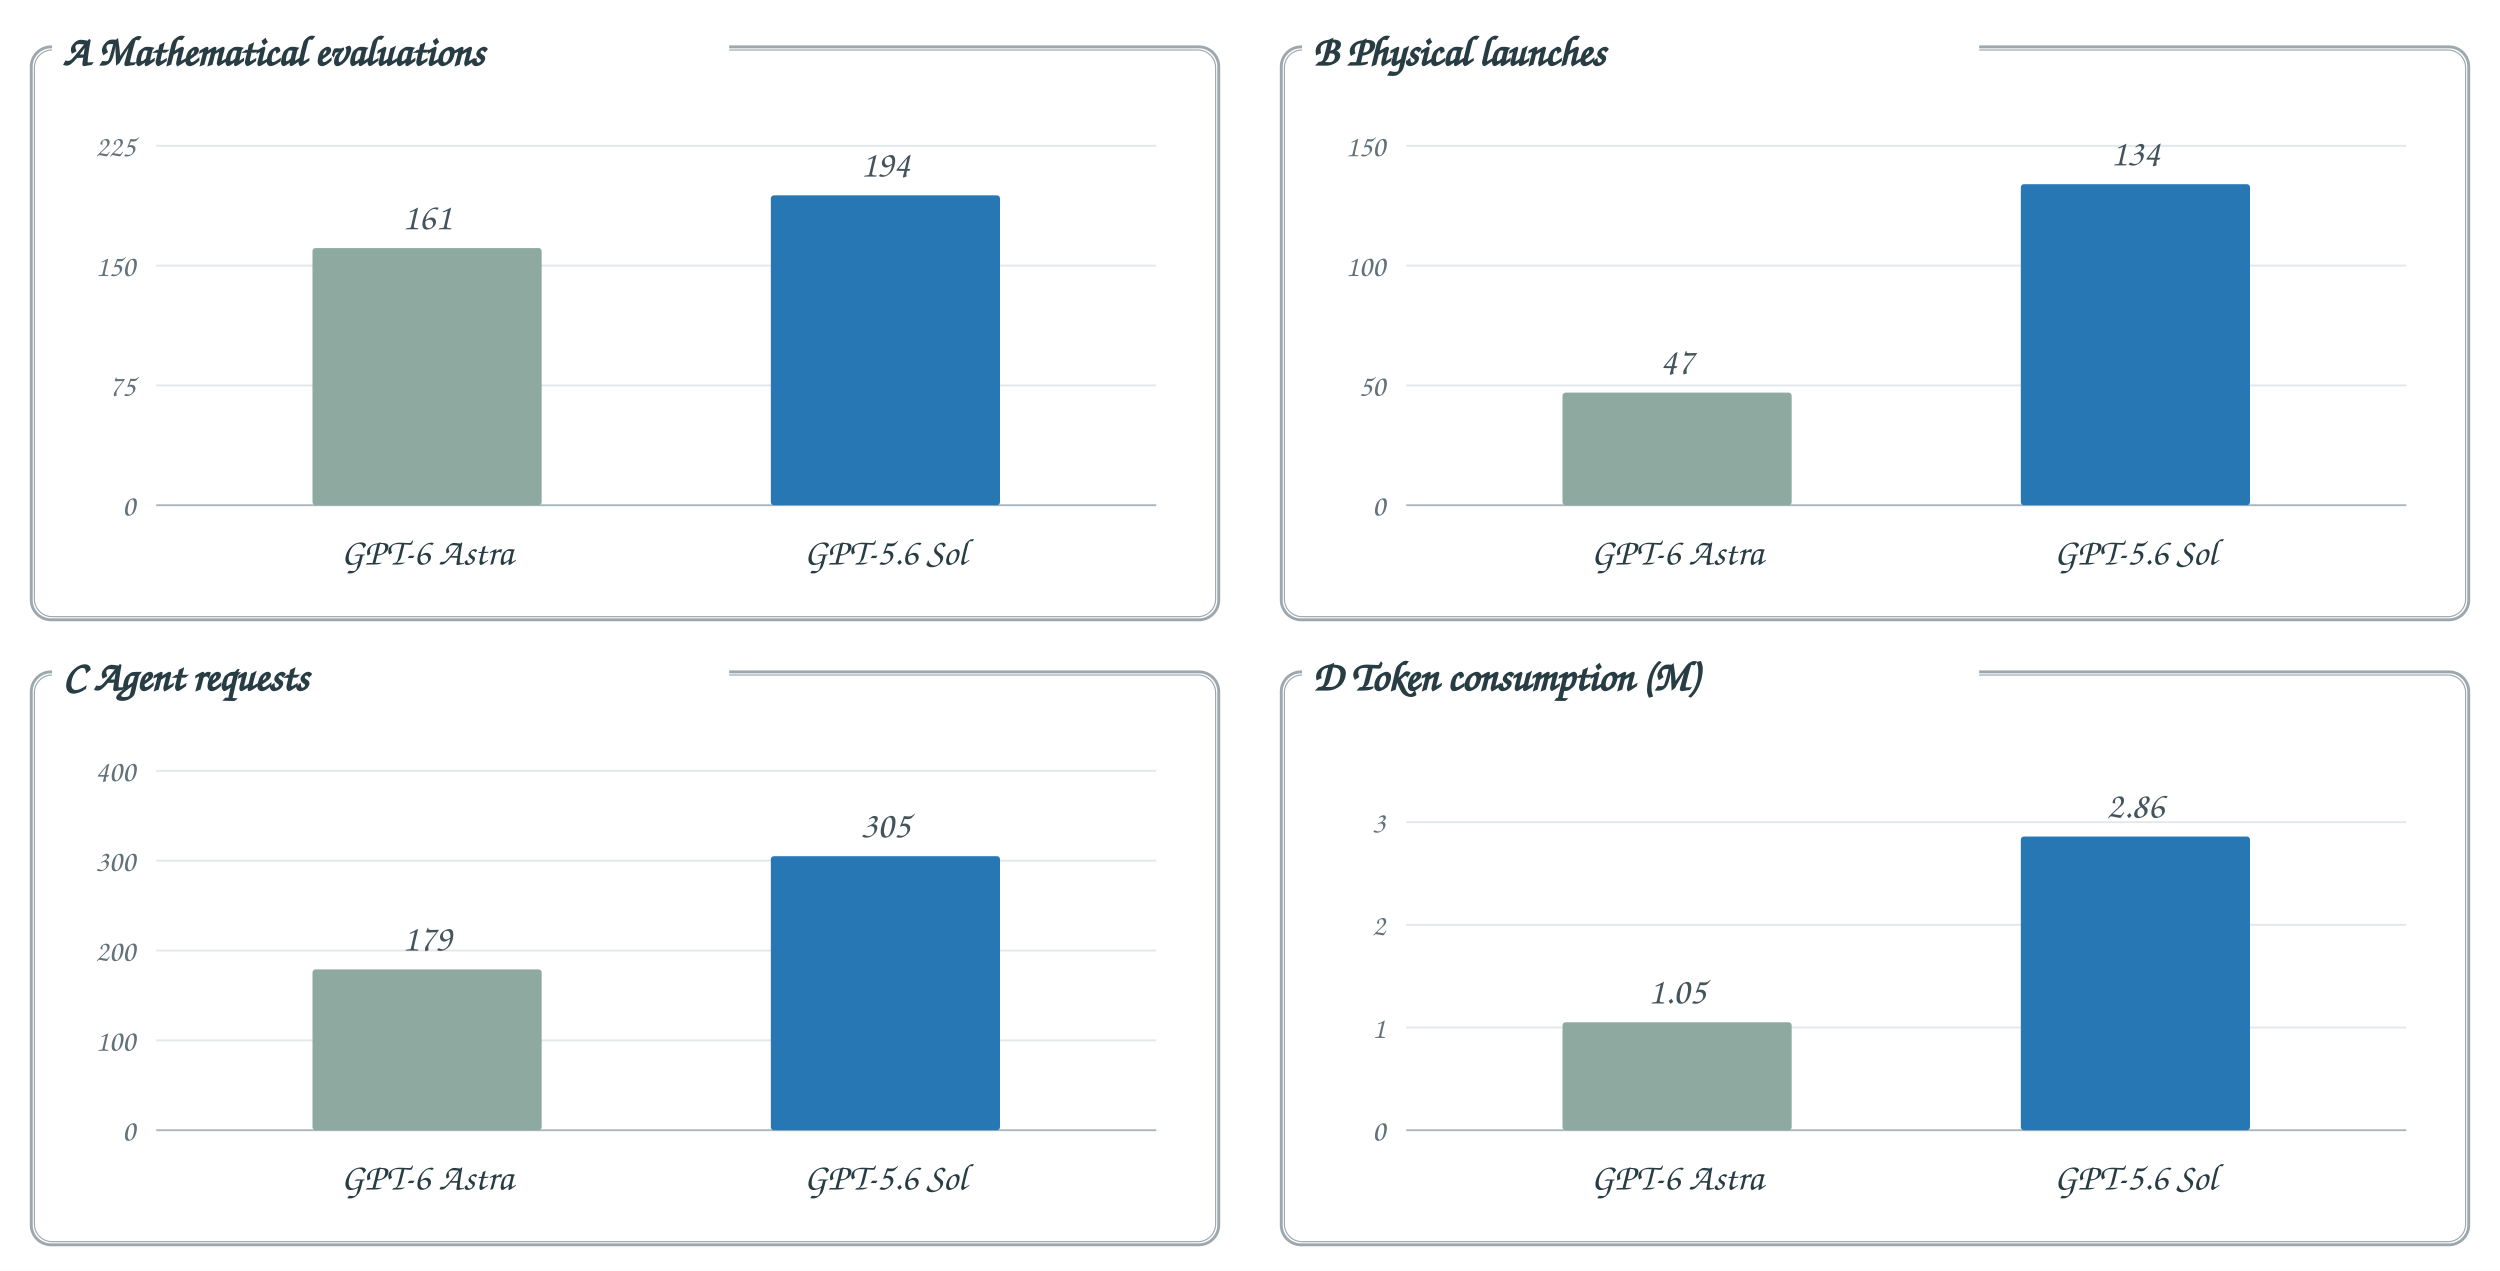
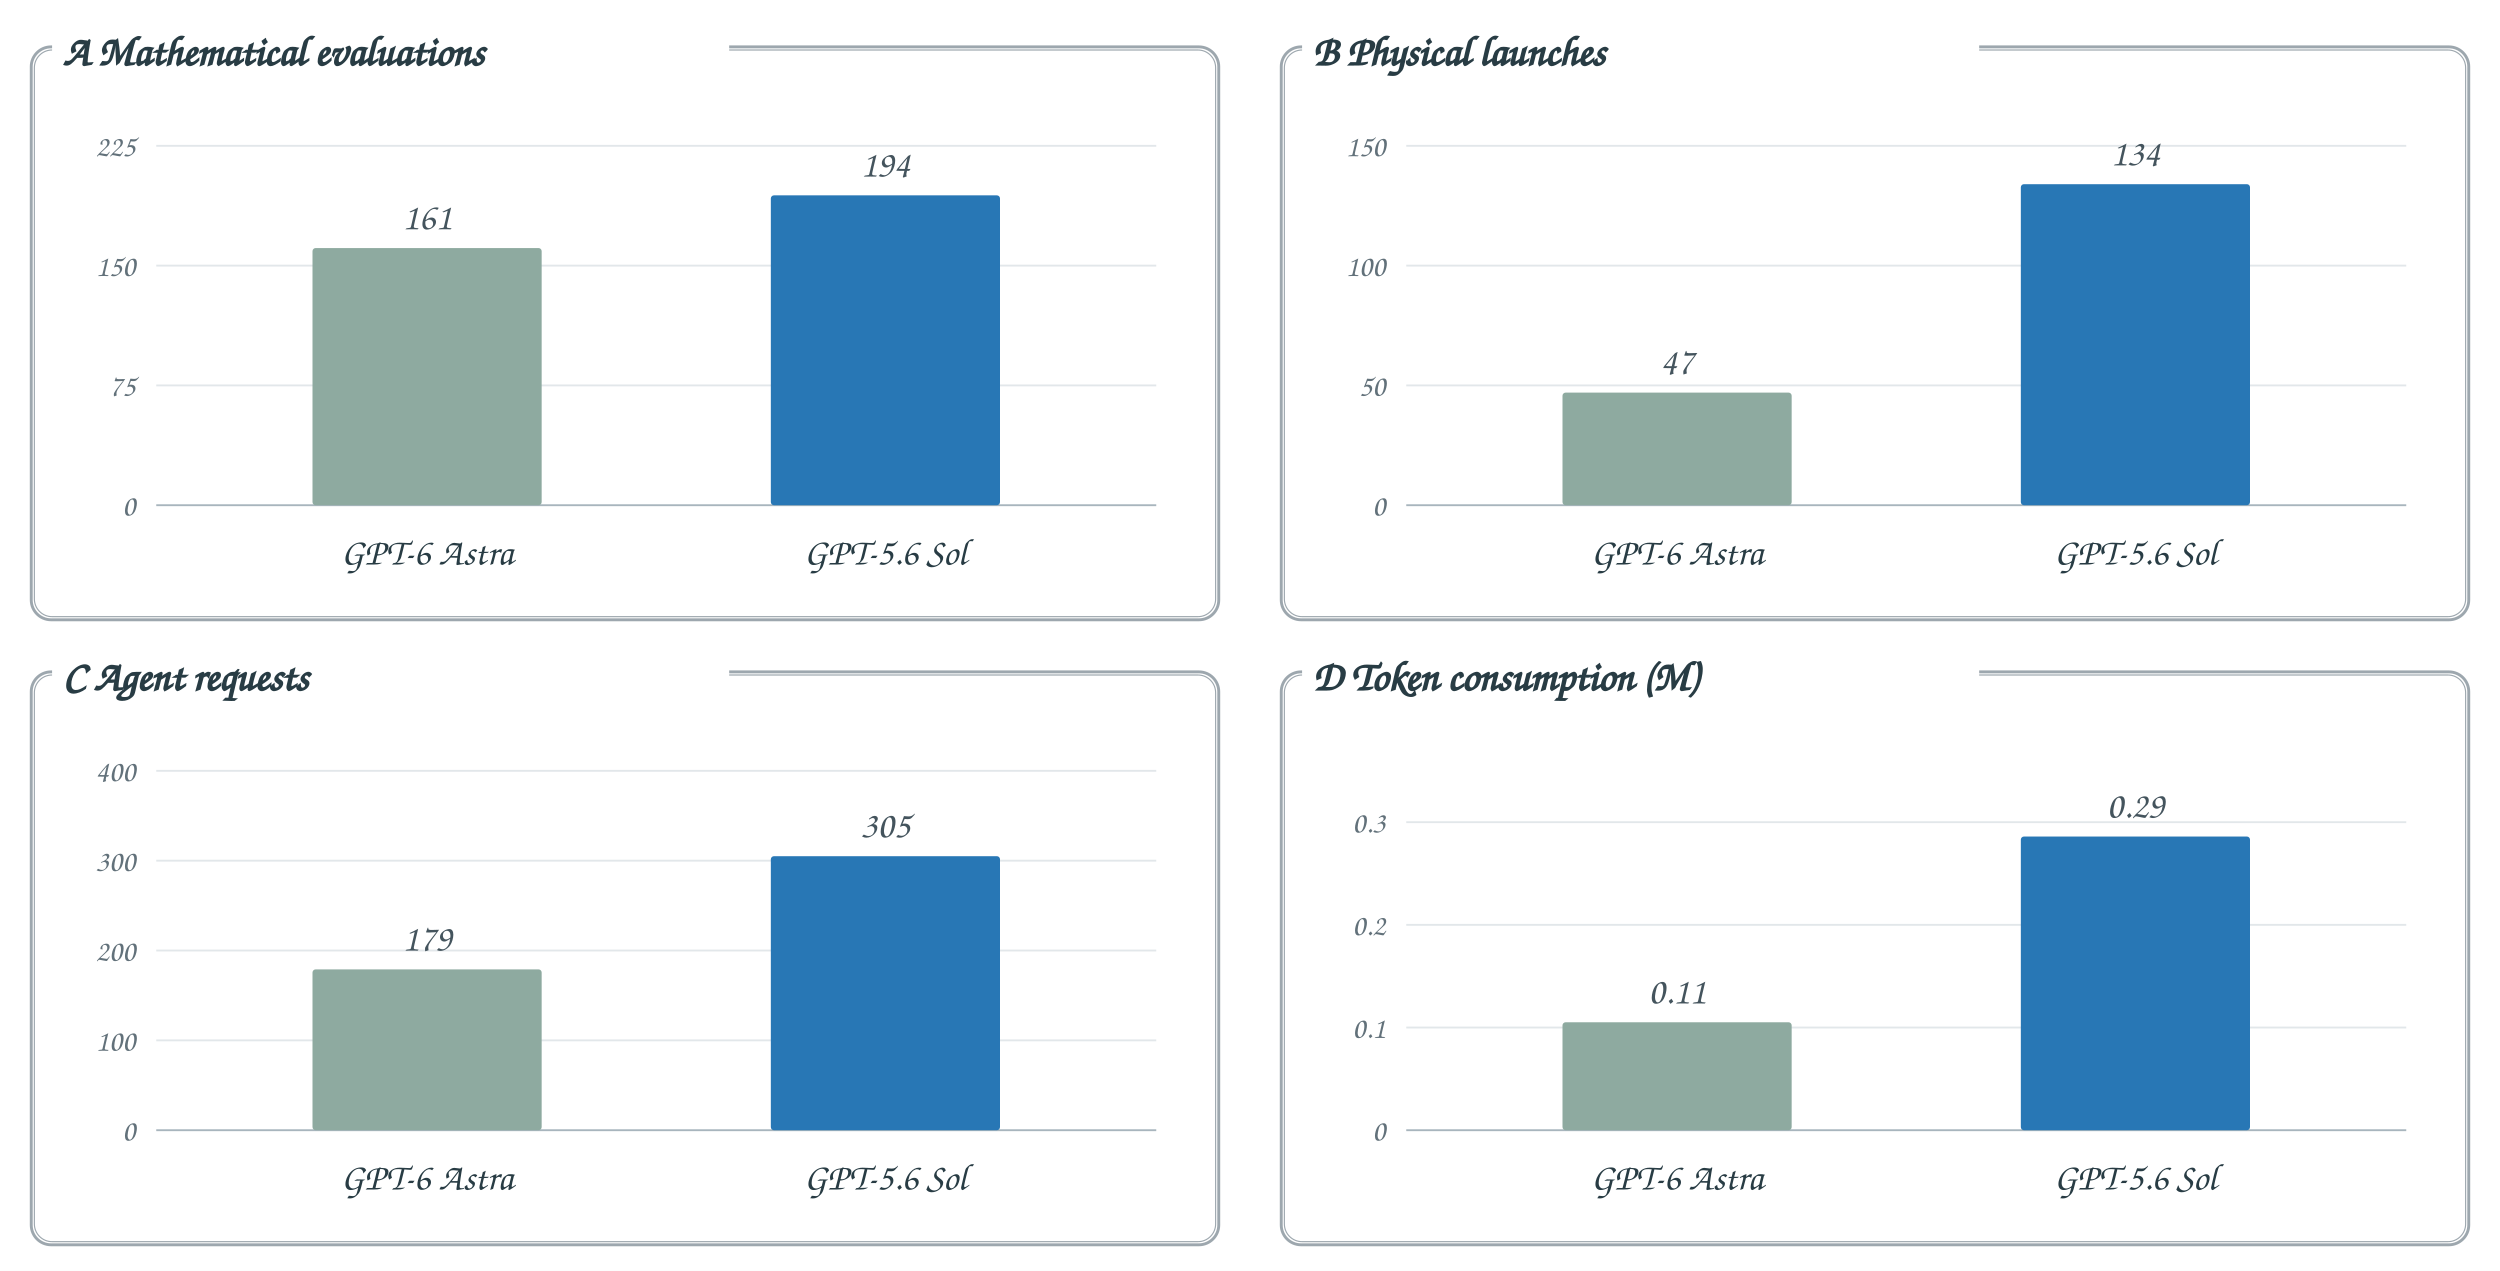
<svg xmlns="http://www.w3.org/2000/svg" width="2400" height="1220" viewBox="0 0 2400 1220">
  <style>text{font-family:"Comic Sans MS","Microsoft YaHei",cursive}</style>
  <rect width="2400" height="1220" fill="white" />
  <rect x="30" y="45" width="1140" height="550" fill="white" stroke="#9da7ae" stroke-width="2.8" rx="19" />
  <rect x="33" y="48" width="1134" height="544" fill="none" stroke="#9da7ae" stroke-width="1.1" rx="17" />
  <rect x="50" y="27" width="650" height="48" fill="white" stroke="none" stroke-width="1" rx="0" />
  <text x="60" y="63" font-size="40" text-anchor="start" font-weight="700" fill="#283c44">A  Mathematical evaluations</text>
  <line x1="150" y1="485.0" x2="1110" y2="485.0" stroke="#a8b5bd" stroke-width="1.8" />
  <text x="130" y="495.0" font-size="29" text-anchor="end" font-weight="400" fill="#62717a">0</text>
  <line x1="150" y1="370.0" x2="1110" y2="370.0" stroke="#e2e7ea" stroke-width="1.8" />
  <text x="130" y="380.0" font-size="29" text-anchor="end" font-weight="400" fill="#62717a">75</text>
  <line x1="150" y1="255.0" x2="1110" y2="255.0" stroke="#e2e7ea" stroke-width="1.8" />
  <text x="130" y="265.0" font-size="29" text-anchor="end" font-weight="400" fill="#62717a">150</text>
  <line x1="150" y1="140.0" x2="1110" y2="140.0" stroke="#e2e7ea" stroke-width="1.8" />
  <text x="130" y="150.0" font-size="29" text-anchor="end" font-weight="400" fill="#62717a">225</text>
  <rect x="300" y="238.133" width="220" height="246.867" fill="#8eaaa0" stroke="none" stroke-width="1" rx="3" />
  <text x="410" y="220.133" font-size="36" text-anchor="middle" font-weight="400" fill="#44545d">161</text>
  <text x="410" y="542" font-size="36" text-anchor="middle" font-weight="400" fill="#283c44">GPT-6 Astra</text>
  <rect x="740" y="187.533" width="220" height="297.467" fill="#2877b5" stroke="none" stroke-width="1" rx="3" />
  <text x="850" y="169.533" font-size="36" text-anchor="middle" font-weight="400" fill="#44545d">194</text>
  <text x="850" y="542" font-size="36" text-anchor="middle" font-weight="400" fill="#283c44">GPT-5.6 Sol</text>
  <rect x="1230" y="45" width="1140" height="550" fill="white" stroke="#9da7ae" stroke-width="2.8" rx="19" />
  <rect x="1233" y="48" width="1134" height="544" fill="none" stroke="#9da7ae" stroke-width="1.1" rx="17" />
  <rect x="1250" y="27" width="650" height="48" fill="white" stroke="none" stroke-width="1" rx="0" />
  <text x="1260" y="63" font-size="40" text-anchor="start" font-weight="700" fill="#283c44">B  Physical launches</text>
  <line x1="1350" y1="485.0" x2="2310" y2="485.0" stroke="#a8b5bd" stroke-width="1.8" />
  <text x="1330" y="495.0" font-size="29" text-anchor="end" font-weight="400" fill="#62717a">0</text>
  <line x1="1350" y1="370.0" x2="2310" y2="370.0" stroke="#e2e7ea" stroke-width="1.8" />
  <text x="1330" y="380.0" font-size="29" text-anchor="end" font-weight="400" fill="#62717a">50</text>
  <line x1="1350" y1="255.0" x2="2310" y2="255.0" stroke="#e2e7ea" stroke-width="1.8" />
  <text x="1330" y="265.0" font-size="29" text-anchor="end" font-weight="400" fill="#62717a">100</text>
  <line x1="1350" y1="140.0" x2="2310" y2="140.0" stroke="#e2e7ea" stroke-width="1.8" />
  <text x="1330" y="150.0" font-size="29" text-anchor="end" font-weight="400" fill="#62717a">150</text>
  <rect x="1500" y="376.9" width="220" height="108.1" fill="#8eaaa0" stroke="none" stroke-width="1" rx="3" />
  <text x="1610" y="358.9" font-size="36" text-anchor="middle" font-weight="400" fill="#44545d">47</text>
  <text x="1610" y="542" font-size="36" text-anchor="middle" font-weight="400" fill="#283c44">GPT-6 Astra</text>
  <rect x="1940" y="176.8" width="220" height="308.2" fill="#2877b5" stroke="none" stroke-width="1" rx="3" />
  <text x="2050" y="158.8" font-size="36" text-anchor="middle" font-weight="400" fill="#44545d">134</text>
  <text x="2050" y="542" font-size="36" text-anchor="middle" font-weight="400" fill="#283c44">GPT-5.6 Sol</text>
  <rect x="30" y="645" width="1140" height="550" fill="white" stroke="#9da7ae" stroke-width="2.8" rx="19" />
  <rect x="33" y="648" width="1134" height="544" fill="none" stroke="#9da7ae" stroke-width="1.1" rx="17" />
  <rect x="50" y="627" width="650" height="48" fill="white" stroke="none" stroke-width="1" rx="0" />
  <text x="60" y="663" font-size="40" text-anchor="start" font-weight="700" fill="#283c44">C  Agent requests</text>
  <line x1="150" y1="1085.0" x2="1110" y2="1085.0" stroke="#a8b5bd" stroke-width="1.8" />
  <text x="130" y="1095.0" font-size="29" text-anchor="end" font-weight="400" fill="#62717a">0</text>
  <line x1="150" y1="998.75" x2="1110" y2="998.75" stroke="#e2e7ea" stroke-width="1.8" />
  <text x="130" y="1008.75" font-size="29" text-anchor="end" font-weight="400" fill="#62717a">100</text>
  <line x1="150" y1="912.5" x2="1110" y2="912.5" stroke="#e2e7ea" stroke-width="1.8" />
  <text x="130" y="922.5" font-size="29" text-anchor="end" font-weight="400" fill="#62717a">200</text>
  <line x1="150" y1="826.25" x2="1110" y2="826.25" stroke="#e2e7ea" stroke-width="1.8" />
  <text x="130" y="836.25" font-size="29" text-anchor="end" font-weight="400" fill="#62717a">300</text>
  <line x1="150" y1="740.0" x2="1110" y2="740.0" stroke="#e2e7ea" stroke-width="1.8" />
  <text x="130" y="750.0" font-size="29" text-anchor="end" font-weight="400" fill="#62717a">400</text>
  <rect x="300" y="930.612" width="220" height="154.388" fill="#8eaaa0" stroke="none" stroke-width="1" rx="3" />
  <text x="410" y="912.612" font-size="36" text-anchor="middle" font-weight="400" fill="#44545d">179</text>
  <text x="410" y="1142" font-size="36" text-anchor="middle" font-weight="400" fill="#283c44">GPT-6 Astra</text>
  <rect x="740" y="821.938" width="220" height="263.062" fill="#2877b5" stroke="none" stroke-width="1" rx="3" />
  <text x="850" y="803.938" font-size="36" text-anchor="middle" font-weight="400" fill="#44545d">305</text>
  <text x="850" y="1142" font-size="36" text-anchor="middle" font-weight="400" fill="#283c44">GPT-5.6 Sol</text>
  <rect x="1230" y="645" width="1140" height="550" fill="white" stroke="#9da7ae" stroke-width="2.8" rx="19" />
  <rect x="1233" y="648" width="1134" height="544" fill="none" stroke="#9da7ae" stroke-width="1.1" rx="17" />
  <rect x="1250" y="627" width="650" height="48" fill="white" stroke="none" stroke-width="1" rx="0" />
  <text x="1260" y="663" font-size="40" text-anchor="start" font-weight="700" fill="#283c44">D  Token consumption (M)</text>
  <line x1="1350" y1="1085.0" x2="2310" y2="1085.0" stroke="#a8b5bd" stroke-width="1.8" />
  <text x="1330" y="1095.0" font-size="29" text-anchor="end" font-weight="400" fill="#62717a">0</text>
  <line x1="1350" y1="986.429" x2="2310" y2="986.429" stroke="#e2e7ea" stroke-width="1.8" />
-   <text x="1330" y="996.429" font-size="29" text-anchor="end" font-weight="400" fill="#62717a">1</text>
+   <text x="1330" y="996.429" font-size="29" text-anchor="end" font-weight="400" fill="#62717a">0.1</text>
  <line x1="1350" y1="887.857" x2="2310" y2="887.857" stroke="#e2e7ea" stroke-width="1.8" />
-   <text x="1330" y="897.857" font-size="29" text-anchor="end" font-weight="400" fill="#62717a">2</text>
+   <text x="1330" y="897.857" font-size="29" text-anchor="end" font-weight="400" fill="#62717a">0.2</text>
  <line x1="1350" y1="789.286" x2="2310" y2="789.286" stroke="#e2e7ea" stroke-width="1.8" />
-   <text x="1330" y="799.286" font-size="29" text-anchor="end" font-weight="400" fill="#62717a">3</text>
+   <text x="1330" y="799.286" font-size="29" text-anchor="end" font-weight="400" fill="#62717a">0.3</text>
  <rect x="1500" y="981.367" width="220" height="103.633" fill="#8eaaa0" stroke="none" stroke-width="1" rx="3" />
-   <text x="1610" y="963.367" font-size="36" text-anchor="middle" font-weight="400" fill="#44545d">1.05</text>
+   <text x="1610" y="963.367" font-size="36" text-anchor="middle" font-weight="400" fill="#44545d">0.11</text>
  <text x="1610" y="1142" font-size="36" text-anchor="middle" font-weight="400" fill="#283c44">GPT-6 Astra</text>
  <rect x="1940" y="803.067" width="220" height="281.933" fill="#2877b5" stroke="none" stroke-width="1" rx="3" />
-   <text x="2050" y="785.067" font-size="36" text-anchor="middle" font-weight="400" fill="#44545d">2.86</text>
+   <text x="2050" y="785.067" font-size="36" text-anchor="middle" font-weight="400" fill="#44545d">0.29</text>
  <text x="2050" y="1142" font-size="36" text-anchor="middle" font-weight="400" fill="#283c44">GPT-5.6 Sol</text>
</svg>
